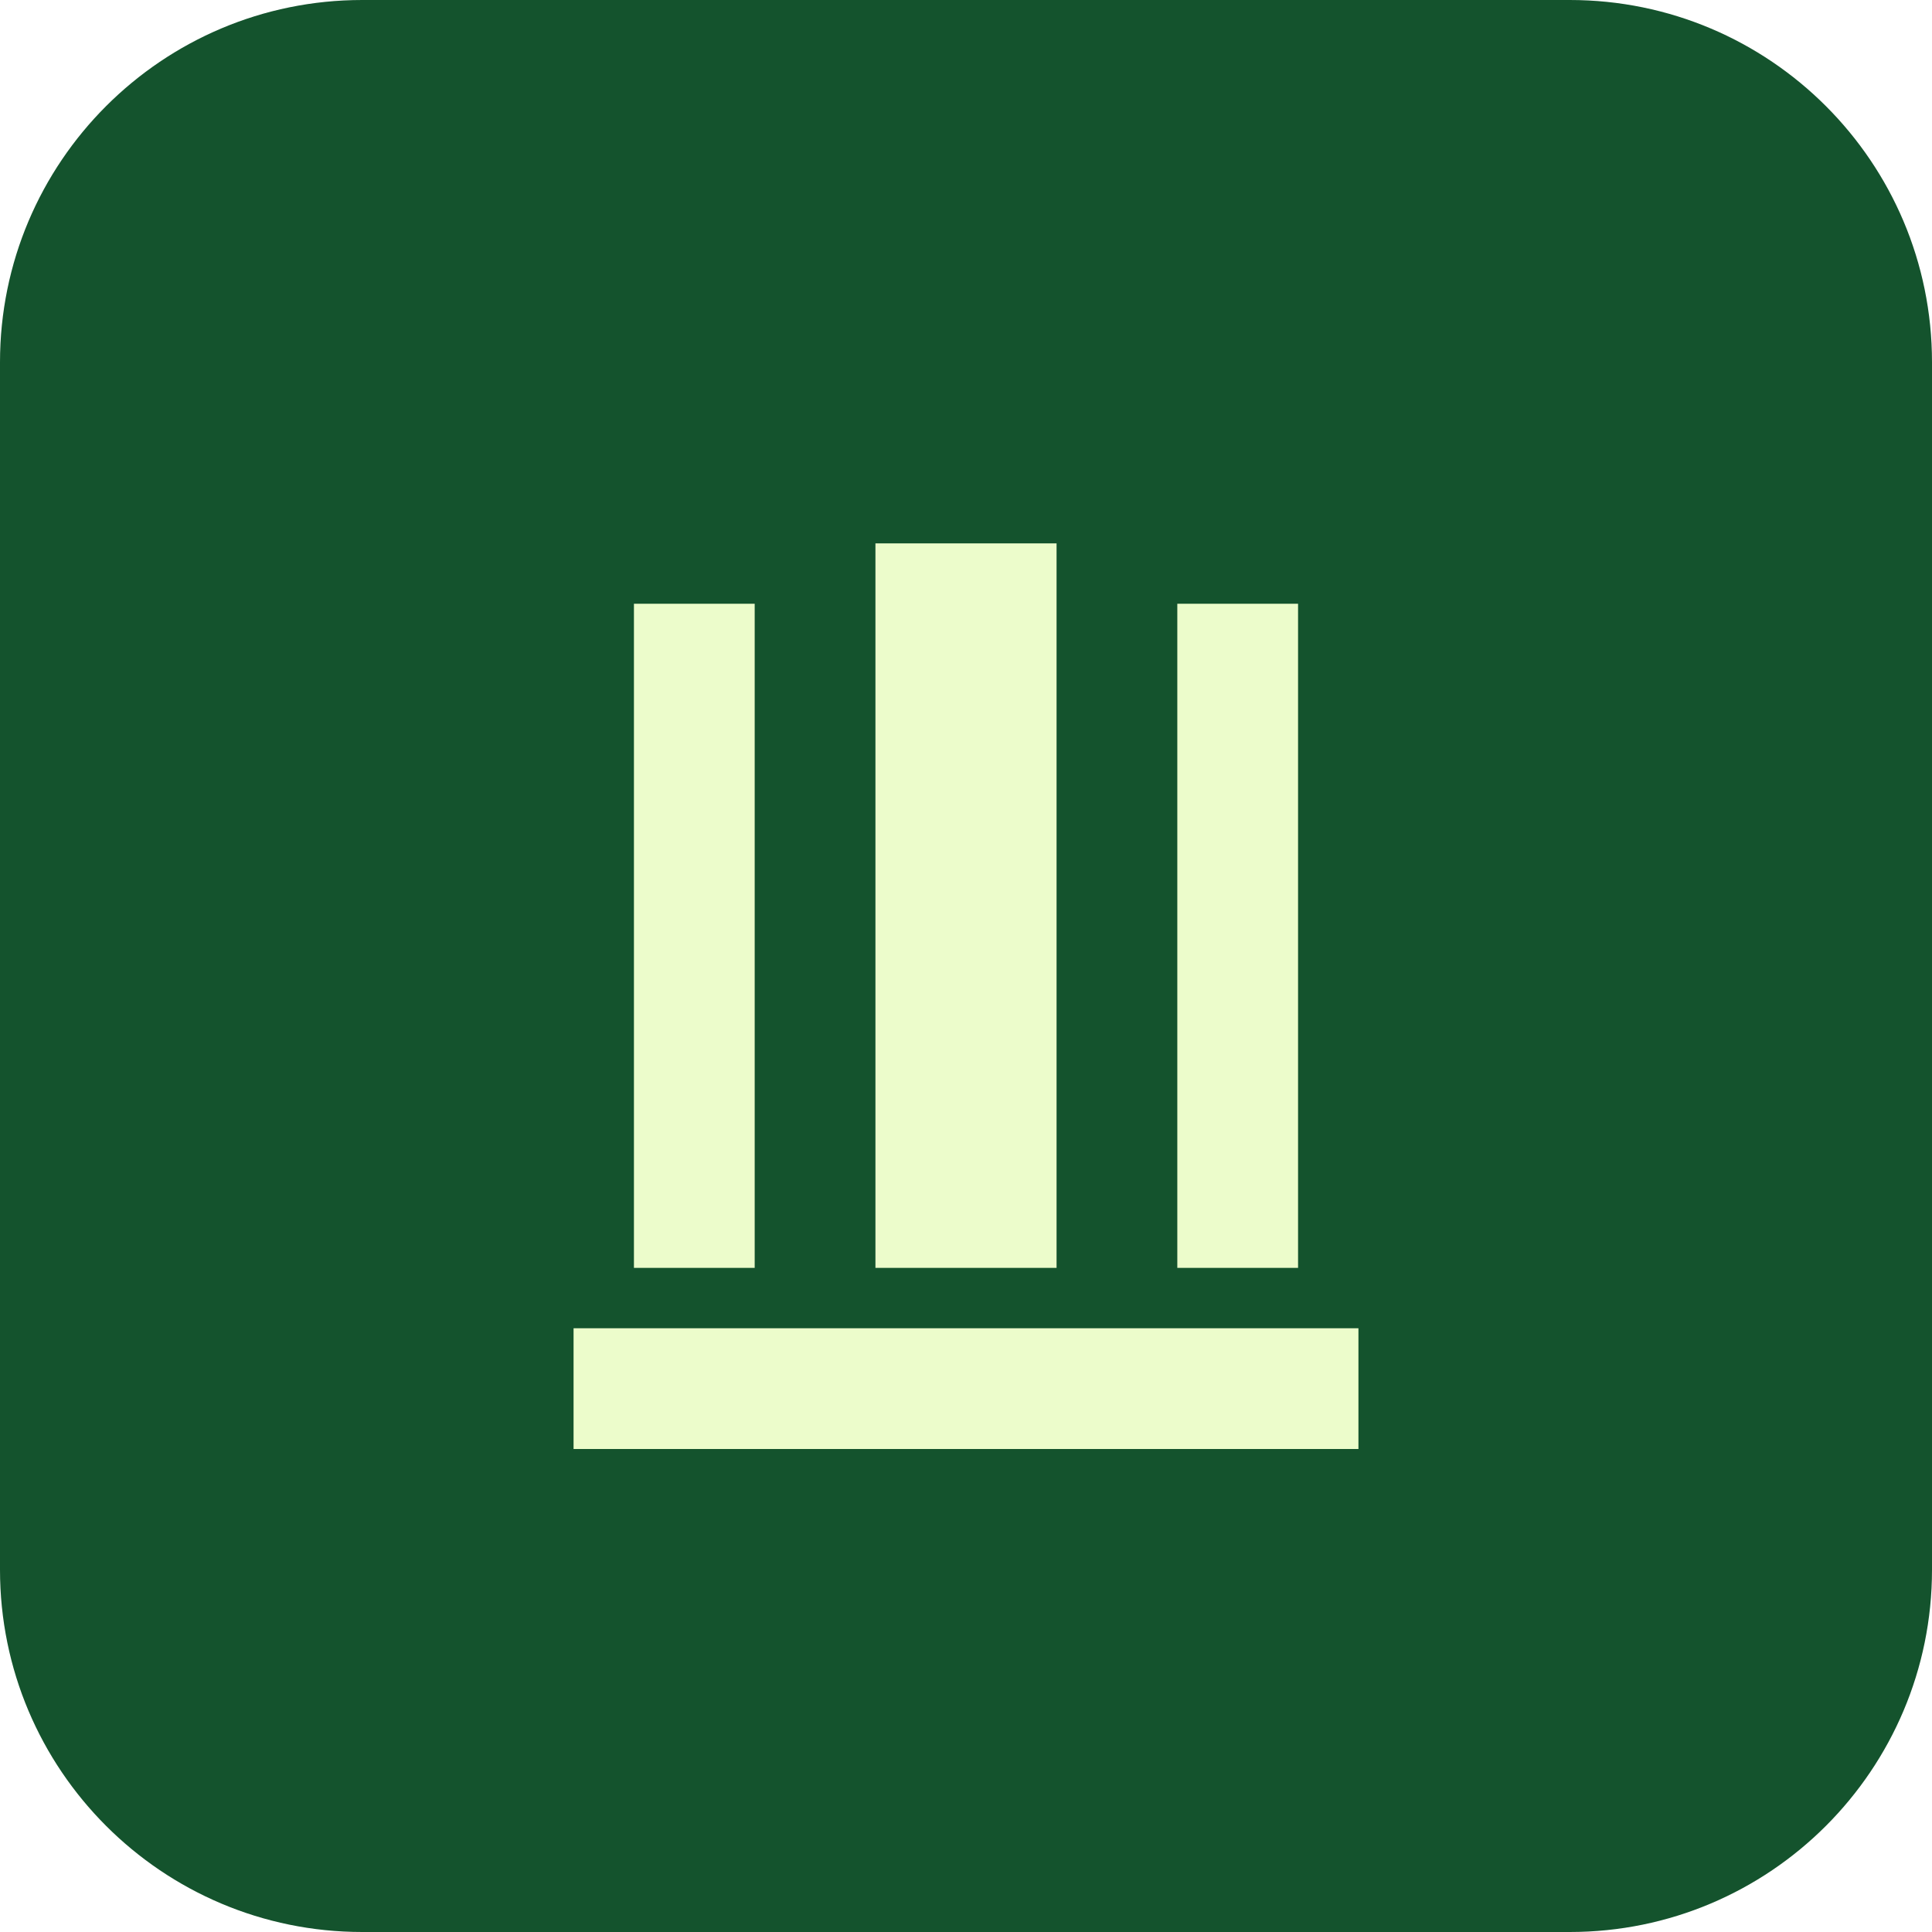
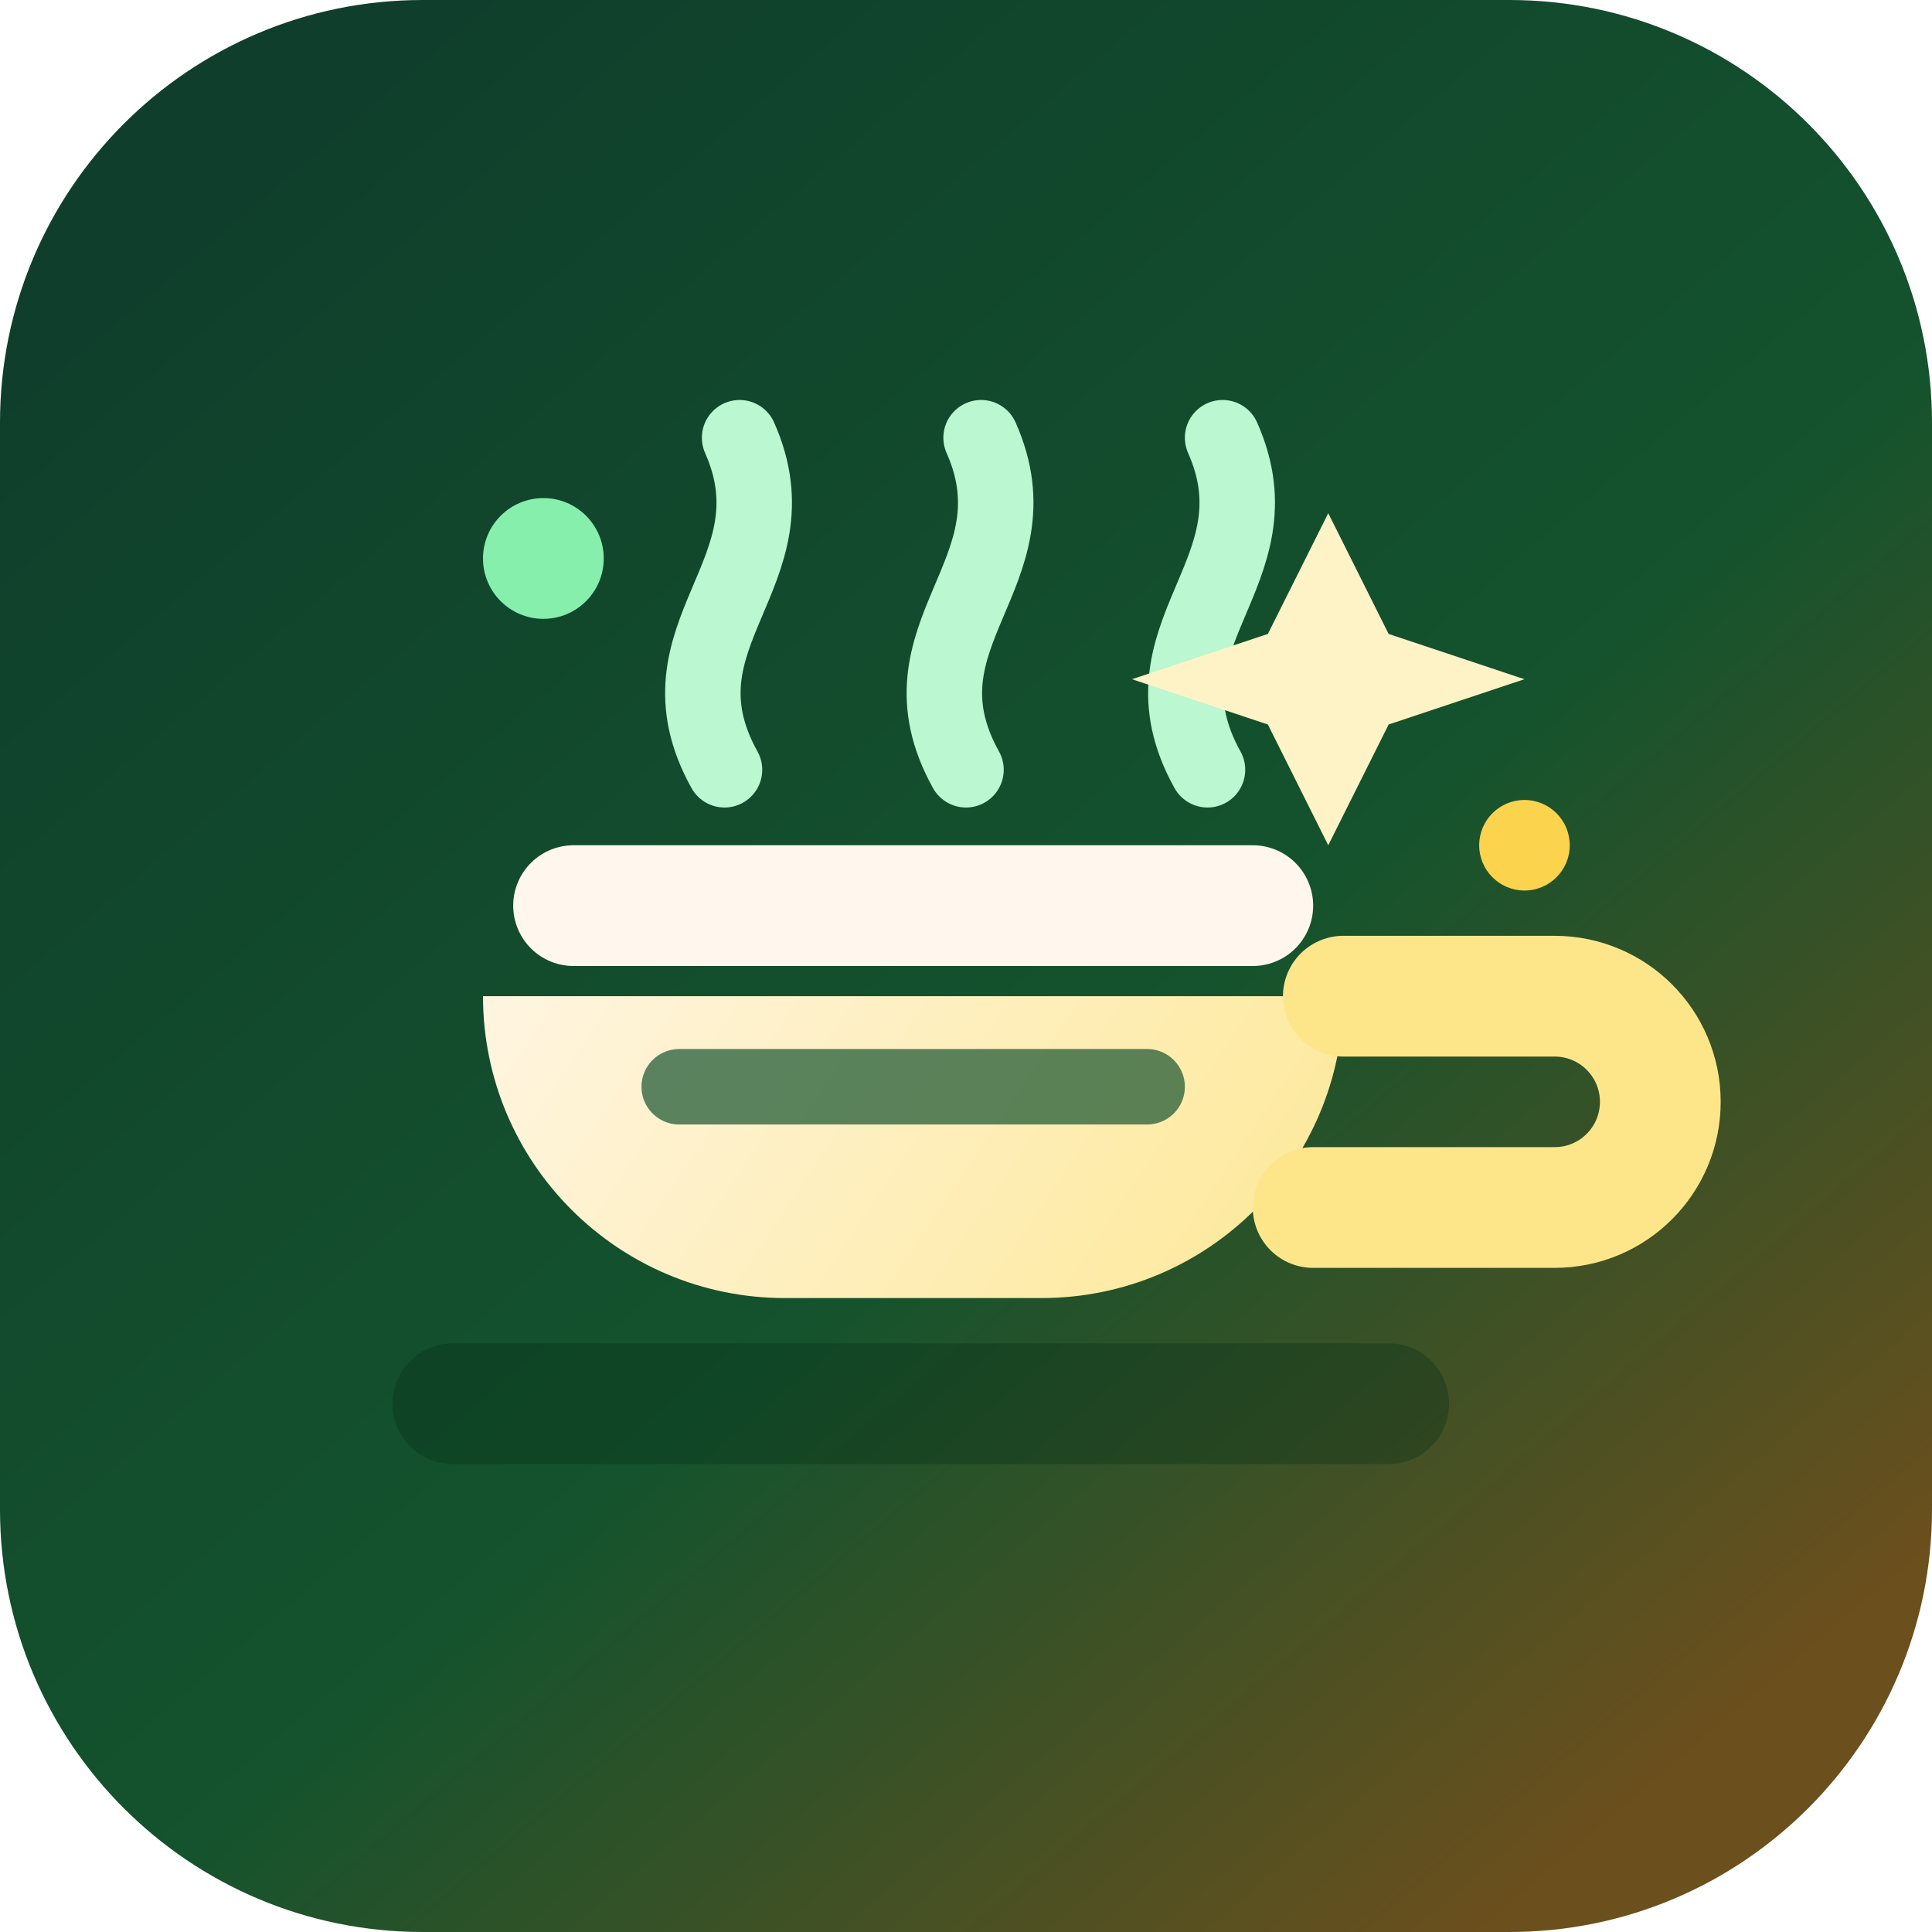
- <svg xmlns="http://www.w3.org/2000/svg" viewBox="0 0 128 128" role="img" aria-label="Cookagent icon">
-   <rect width="128" height="128" rx="24" fill="#14532d" />
-   <path d="M38 88h52v8H38zm4-48h8v44h-8zm36 0h8v44h-8zM58 36h12v48H58z" fill="#ecfccb" />
+ <svg xmlns="http://www.w3.org/2000/svg" viewBox="0 0 128 128" role="img" aria-label="Cookagent app icon">
+   <defs>
+     <linearGradient id="bg" x1="18" y1="10" x2="110" y2="118" gradientUnits="userSpaceOnUse">
+       <stop stop-color="#0f3f2c" />
+       <stop offset="0.58" stop-color="#14532d" />
+       <stop offset="1" stop-color="#6b4f1d" />
+     </linearGradient>
+     <linearGradient id="pan" x1="30" y1="52" x2="94" y2="95" gradientUnits="userSpaceOnUse">
+       <stop stop-color="#fff7ed" />
+       <stop offset="1" stop-color="#fde68a" />
+     </linearGradient>
+   </defs>
+   <rect width="128" height="128" rx="28" fill="url(#bg)" />
+   <path d="M32 66h57a20 20 0 0 1-20 20H52a20 20 0 0 1-20-20Z" fill="url(#pan)" />
+   <path d="M89 66h14a7 7 0 0 1 0 14H87" fill="none" stroke="#fde68a" stroke-width="8" stroke-linecap="round" />
+   <path d="M38 60h45" stroke="#fff7ed" stroke-width="8" stroke-linecap="round" />
+   <path d="M48 51c-5-9 5-13 1-22M64 51c-5-9 5-13 1-22M80 51c-5-9 5-13 1-22" fill="none" stroke="#bbf7d0" stroke-width="5" stroke-linecap="round" />
+   <path d="M30 93h62" stroke="#052e16" stroke-width="8" stroke-linecap="round" opacity="0.35" />
+   <path d="M88 34l4 8 9 3-9 3-4 8-4-8-9-3 9-3 4-8Z" fill="#fef3c7" />
+   <circle cx="36" cy="37" r="4" fill="#86efac" />
+   <circle cx="101" cy="56" r="3" fill="#fcd34d" />
+   <path d="M45 72h31" stroke="#14532d" stroke-width="5" stroke-linecap="round" opacity="0.7" />
</svg>
